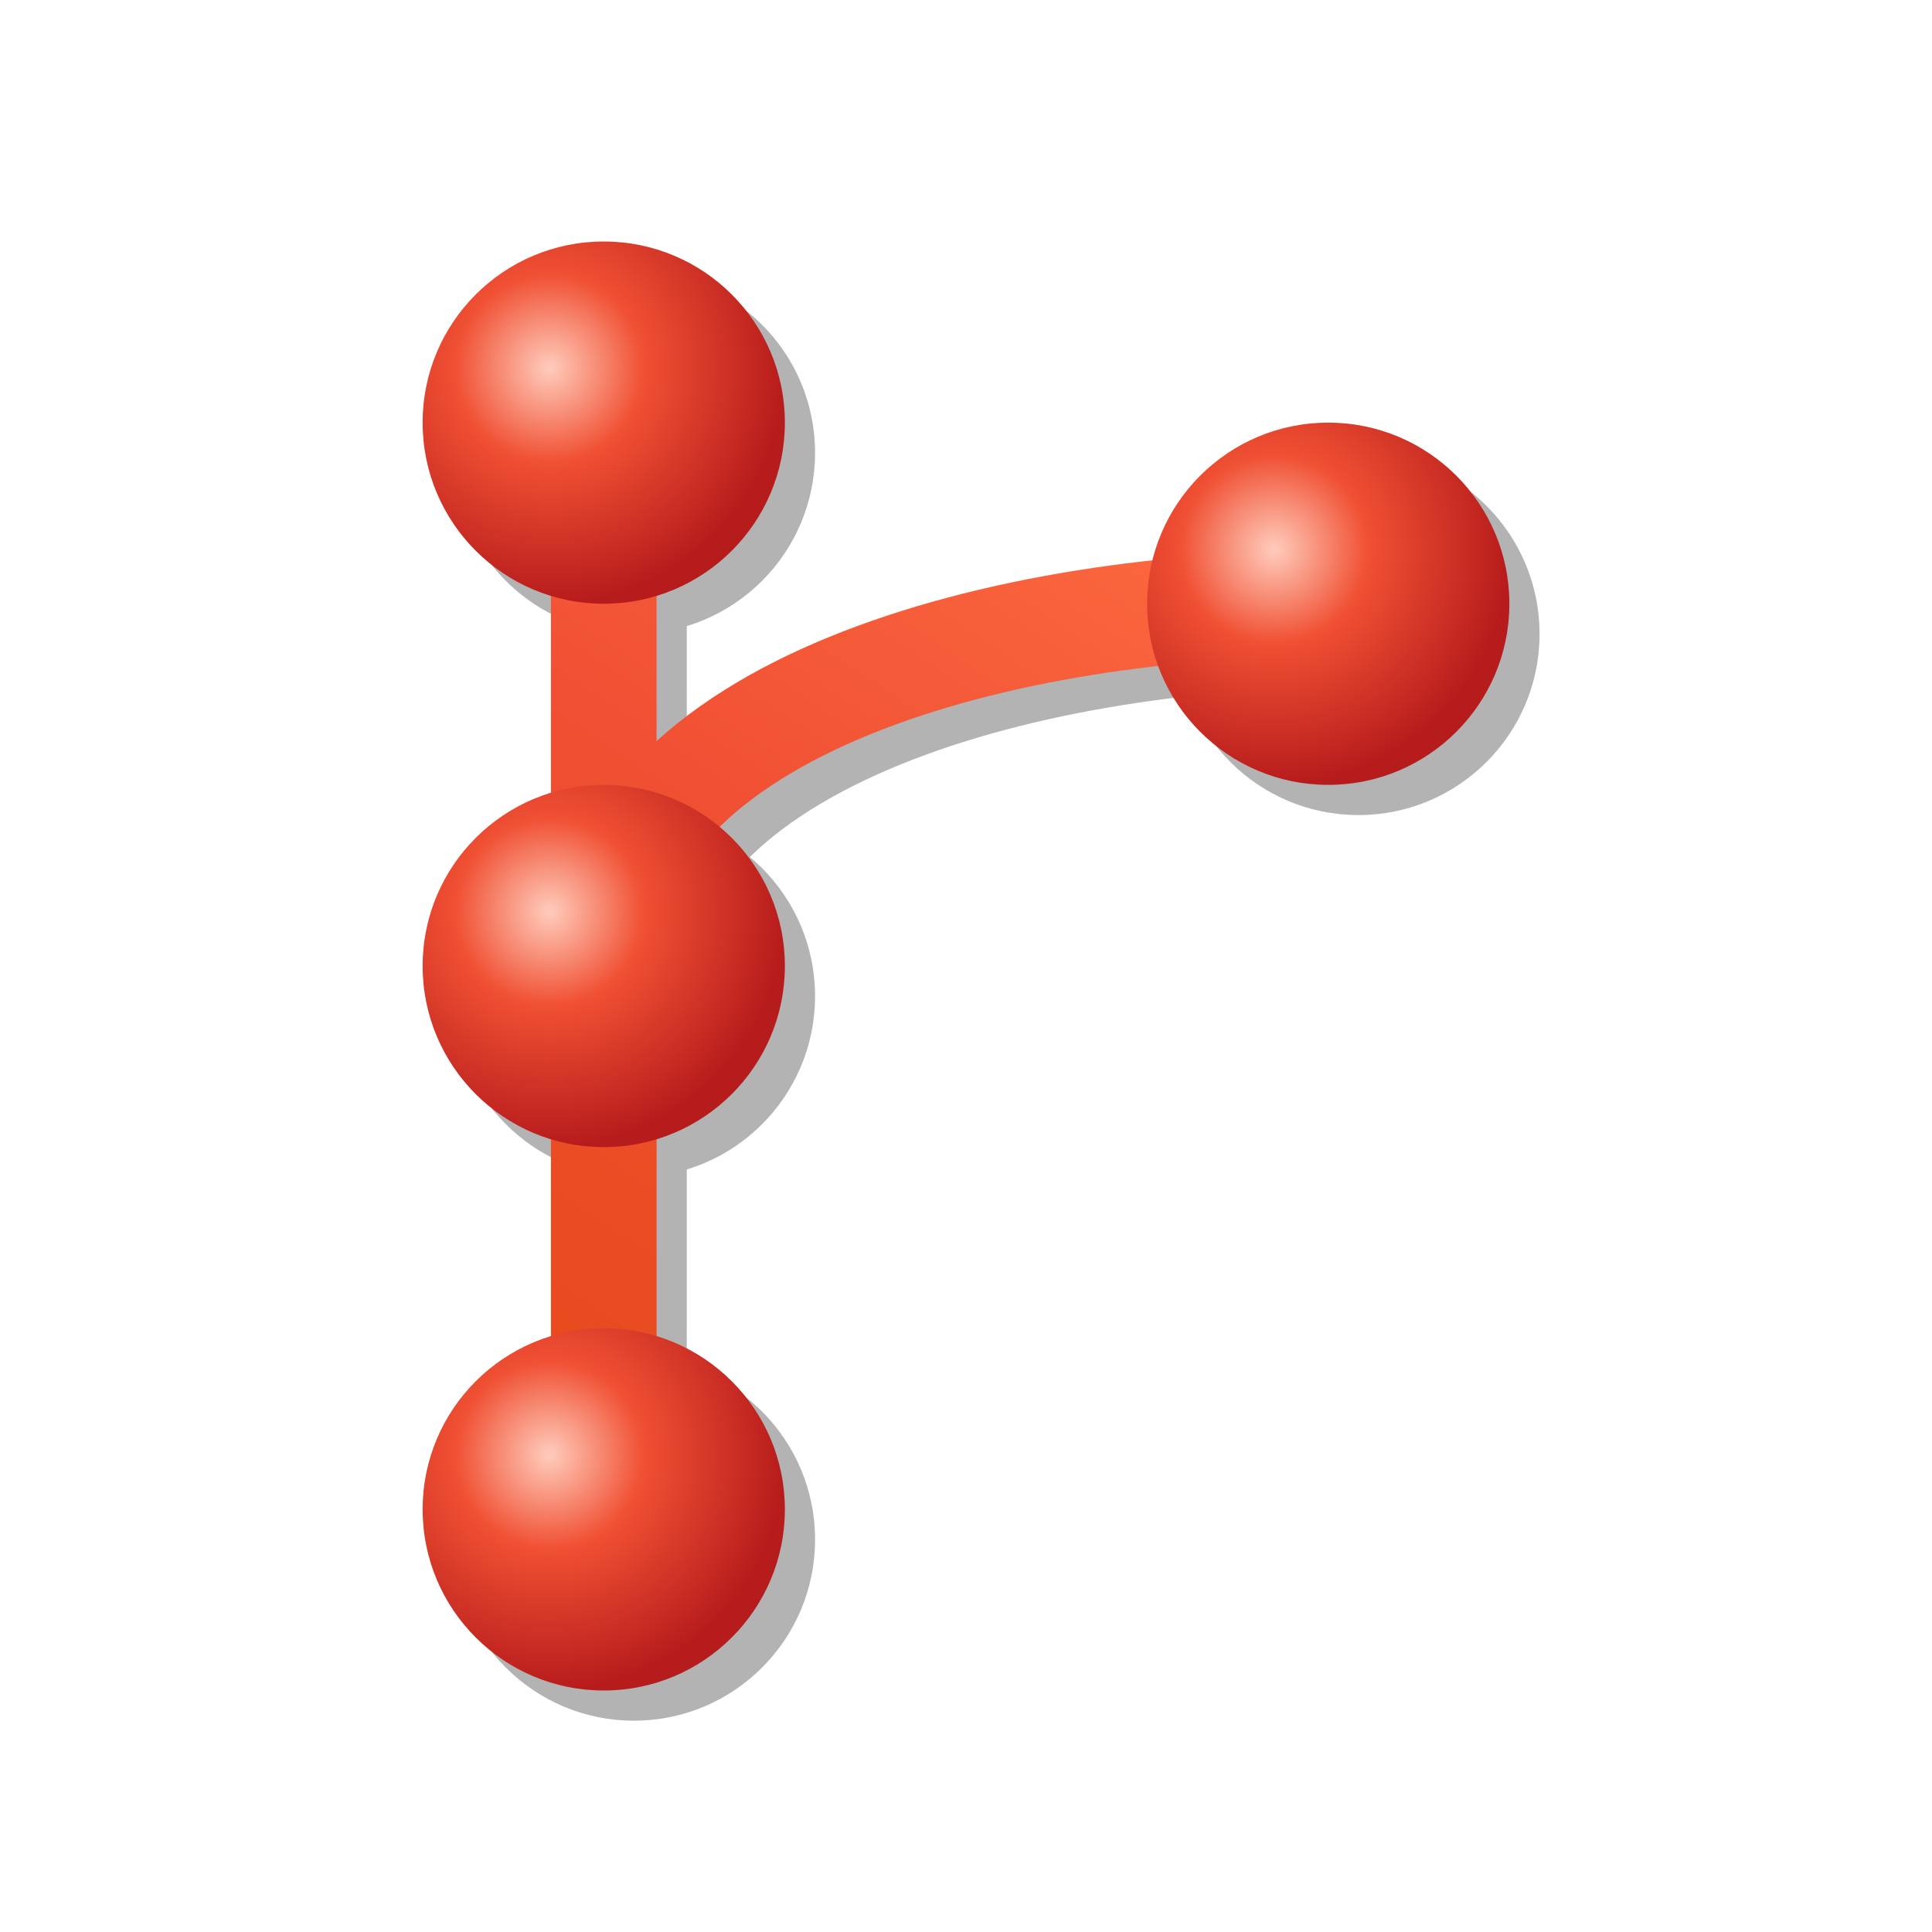
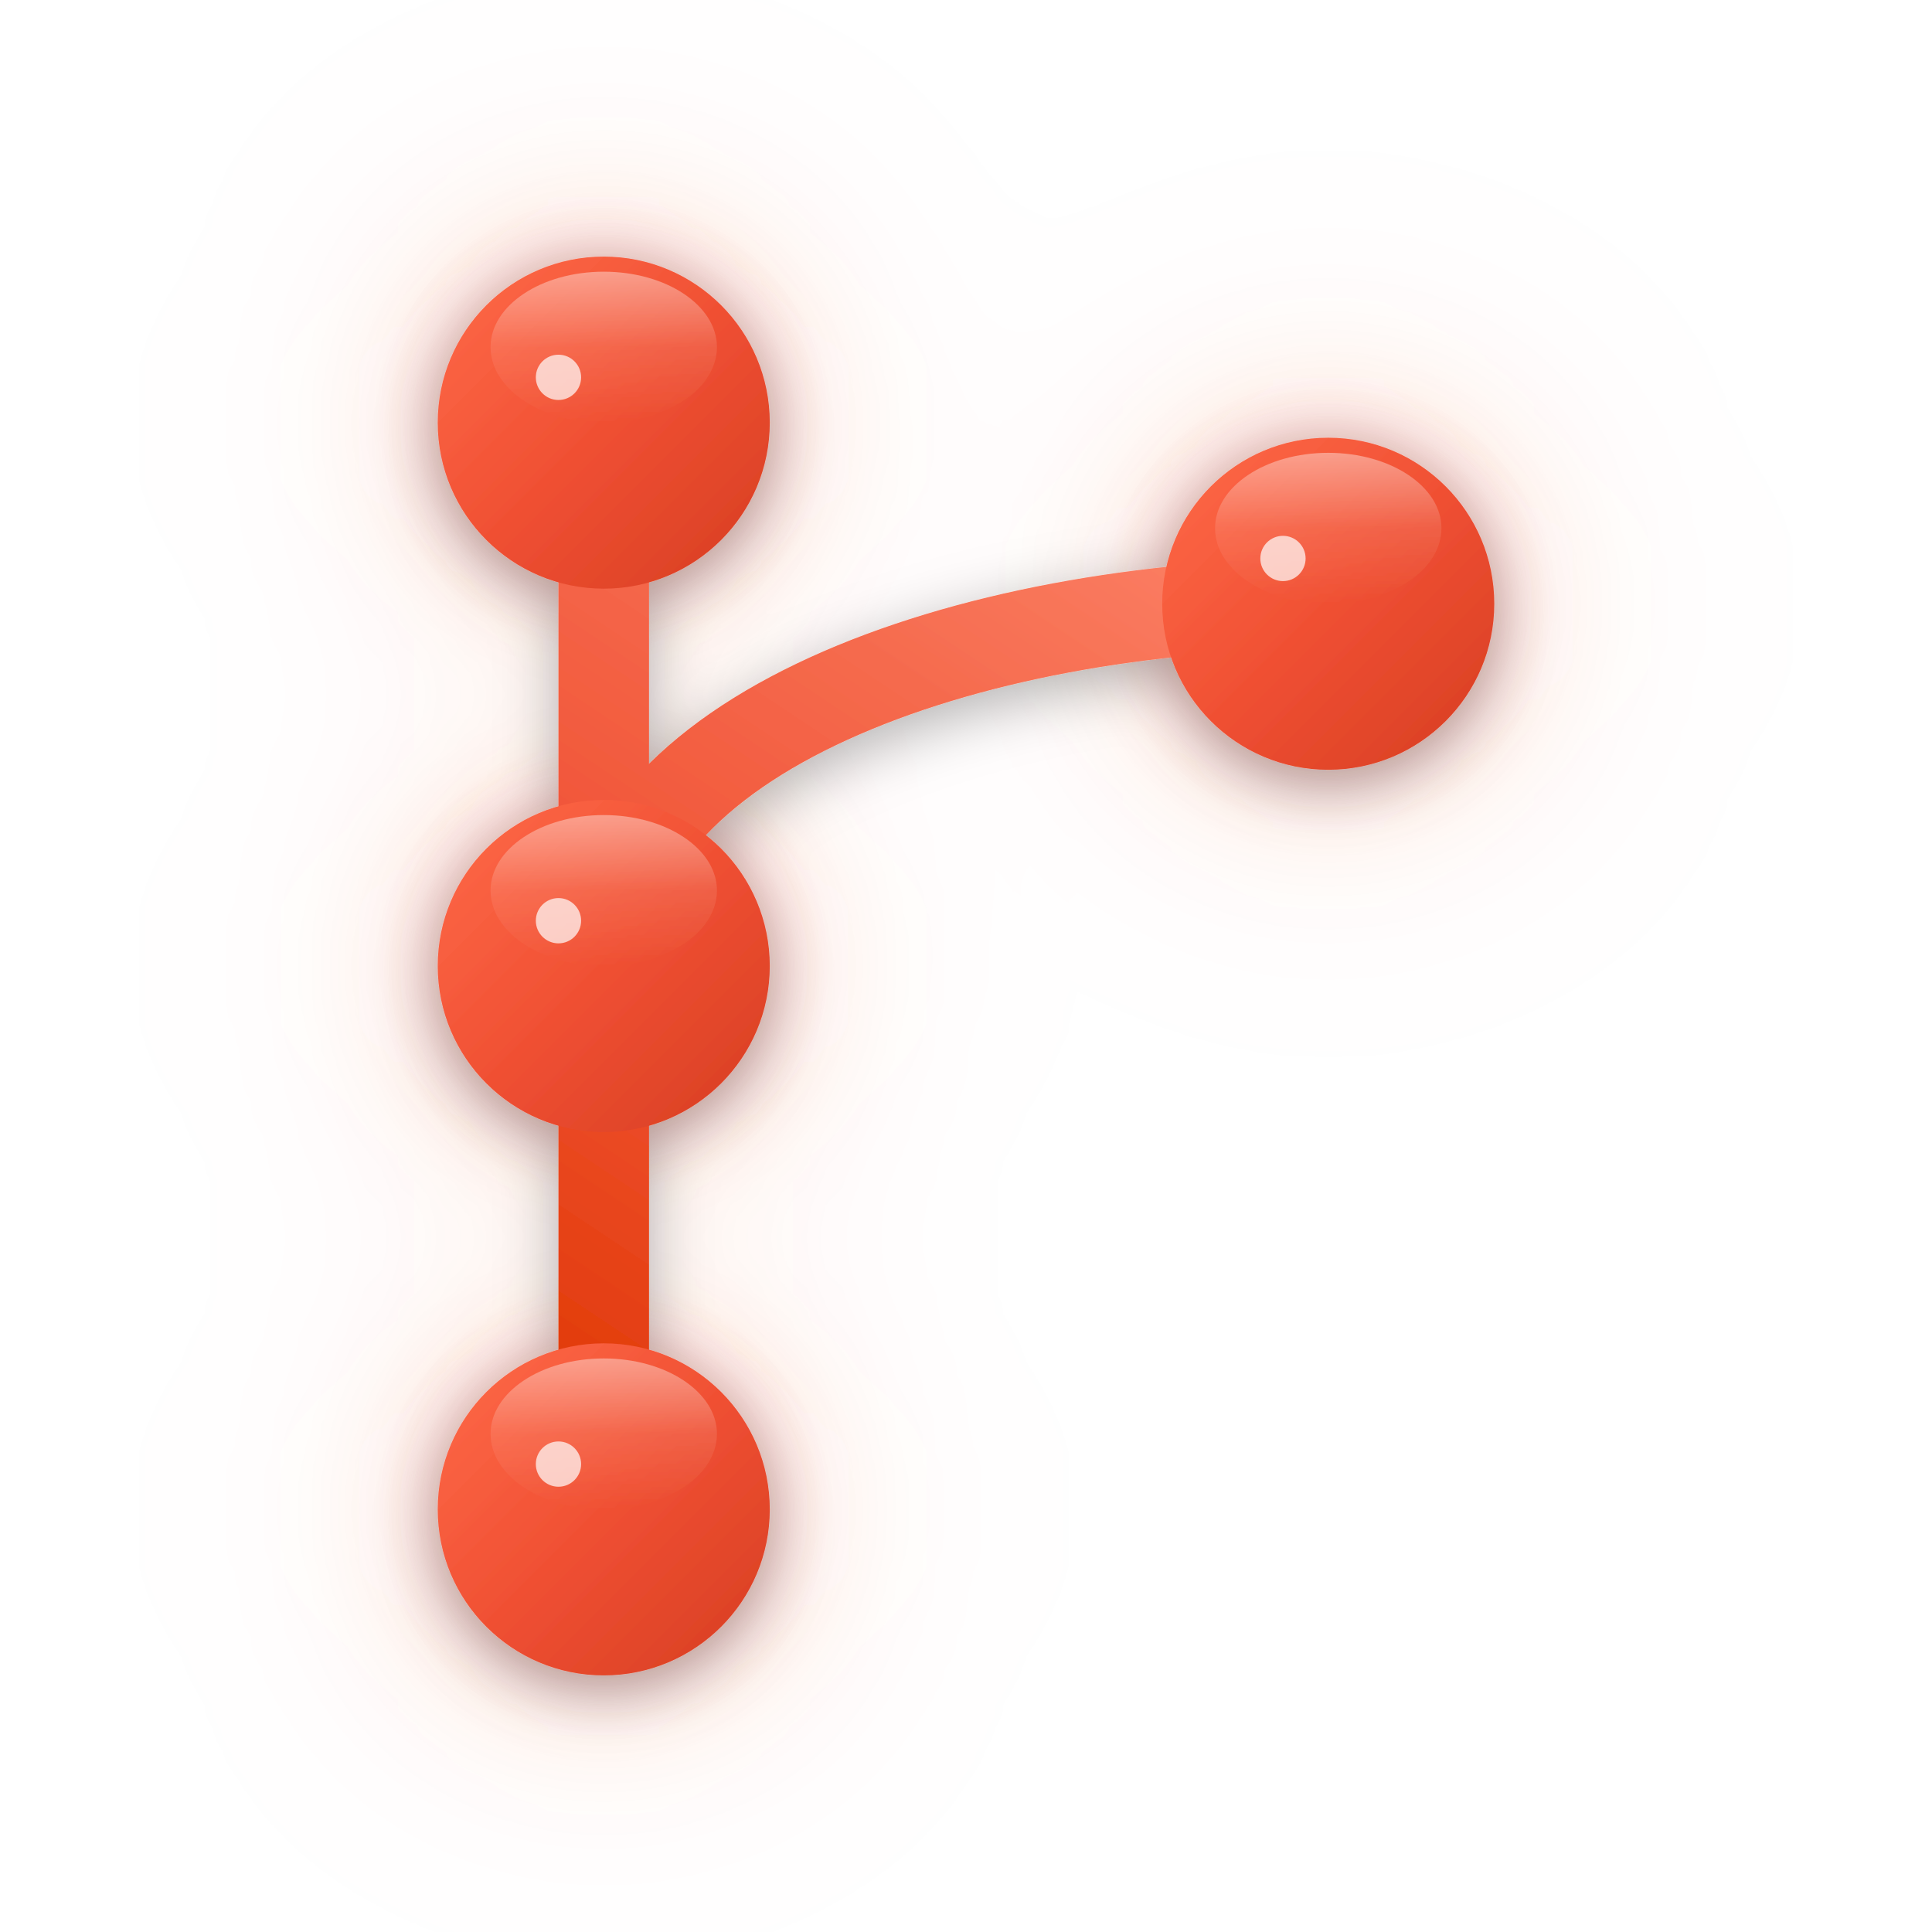
<svg xmlns="http://www.w3.org/2000/svg" viewBox="0 0 512 512" fill="none">
  <defs>
+     <filter id="glow" x="-50%" y="-50%" width="200%" height="200%">
+       <feGaussianBlur stdDeviation="8" result="blur1" />
+       <feGaussianBlur stdDeviation="16" result="blur2" />
+       <feGaussianBlur stdDeviation="32" result="blur3" />
+       <feMerge>
+         <feMergeNode in="blur3" />
+         <feMergeNode in="blur2" />
+         <feMergeNode in="blur1" />
+         <feMergeNode in="SourceGraphic" />
+       </feMerge>
+     </filter>
+     <filter id="nodeGlow" x="-100%" y="-100%" width="300%" height="300%">
+       <feGaussianBlur stdDeviation="6" result="blur" />
+       <feComposite in="blur" in2="SourceGraphic" operator="over" />
+     </filter>
+     <filter id="softShadow" x="-50%" y="-50%" width="200%" height="200%">
+       <feDropShadow dx="0" dy="4" stdDeviation="8" flood-color="#000" flood-opacity="0.3" />
+     </filter>
    <linearGradient id="lineGradient" x1="160" y1="400" x2="352" y2="112" gradientUnits="userSpaceOnUse">
-       <stop offset="0%" stop-color="#e64a19" />
+       <stop offset="0%" stop-color="#de3700" />
+       <stop offset="35%" stop-color="#f05033" />
+       <stop offset="65%" stop-color="#f56a4d" />
+       <stop offset="100%" stop-color="#ff8a70" />
+     </linearGradient>
+     <linearGradient id="nodeGradient" x1="0%" y1="0%" x2="100%" y2="100%">
+       <stop offset="0%" stop-color="#ff6b4a" />
      <stop offset="50%" stop-color="#f05033" />
-       <stop offset="100%" stop-color="#ff7043" />
+       <stop offset="100%" stop-color="#d63d22" />
    </linearGradient>
-     <radialGradient id="sphereGradient" cx="35%" cy="35%" r="65%">
-       <stop offset="0%" stop-color="#ffccbc" />
-       <stop offset="40%" stop-color="#f05033" />
-       <stop offset="100%" stop-color="#b71c1c" />
+     <linearGradient id="highlightGradient" x1="0%" y1="0%" x2="0%" y2="100%">
+       <stop offset="0%" stop-color="rgba(255,255,255,0.4)" />
+       <stop offset="50%" stop-color="rgba(255,255,255,0.1)" />
+       <stop offset="100%" stop-color="rgba(255,255,255,0)" />
+     </linearGradient>
+     <radialGradient id="outerGlow" cx="50%" cy="50%" r="50%">
+       <stop offset="0%" stop-color="#f05033" stop-opacity="0.6" />
+       <stop offset="60%" stop-color="#f05033" stop-opacity="0.2" />
+       <stop offset="100%" stop-color="#f05033" stop-opacity="0" />
    </radialGradient>
+     <clipPath id="nodeClip1">
+       <circle cx="160" cy="400" r="44" />
+     </clipPath>
+     <clipPath id="nodeClip2">
+       <circle cx="160" cy="256" r="44" />
+     </clipPath>
+     <clipPath id="nodeClip3">
+       <circle cx="160" cy="112" r="44" />
+     </clipPath>
+     <clipPath id="nodeClip4">
+       <circle cx="352" cy="160" r="44" />
+     </clipPath>
  </defs>
-   <g opacity="0.3" transform="translate(8, 8)">
-     <path d="M160 112 V 400" stroke="#000" stroke-width="28" stroke-linecap="round" />
-     <path d="M160 256 C 160 190, 260 160, 352 160" stroke="#000" stroke-width="28" stroke-linecap="round" fill="none" />
-     <circle cx="160" cy="400" r="48" fill="#000" />
-     <circle cx="160" cy="256" r="48" fill="#000" />
-     <circle cx="160" cy="112" r="48" fill="#000" />
-     <circle cx="352" cy="160" r="48" fill="#000" />
+   <g opacity="0.5" filter="url(#glow)">
+     <circle cx="160" cy="400" r="60" fill="url(#outerGlow)" />
+     <circle cx="160" cy="256" r="60" fill="url(#outerGlow)" />
+     <circle cx="160" cy="112" r="60" fill="url(#outerGlow)" />
+     <circle cx="352" cy="160" r="60" fill="url(#outerGlow)" />
  </g>
-   <g stroke="url(#lineGradient)" stroke-width="28" stroke-linecap="round">
-     <path d="M160 112 V 400" />
-     <path d="M160 256 C 160 190, 260 160, 352 160" fill="none" />
+   <g filter="url(#softShadow)">
+     <g stroke="url(#lineGradient)" stroke-width="24" stroke-linecap="round" fill="none">
+       <path d="M160 112 V 400" />
+       <path d="M160 256 C 160 195, 255 160, 352 160" />
+     </g>
+     <g>
+       <circle cx="160" cy="400" r="44" fill="url(#nodeGradient)" />
+       <ellipse cx="160" cy="380" rx="30" ry="20" fill="url(#highlightGradient)" clip-path="url(#nodeClip1)" />
+       <circle cx="160" cy="256" r="44" fill="url(#nodeGradient)" />
+       <ellipse cx="160" cy="236" rx="30" ry="20" fill="url(#highlightGradient)" clip-path="url(#nodeClip2)" />
+       <circle cx="160" cy="112" r="44" fill="url(#nodeGradient)" />
+       <ellipse cx="160" cy="92" rx="30" ry="20" fill="url(#highlightGradient)" clip-path="url(#nodeClip3)" />
+       <circle cx="352" cy="160" r="44" fill="url(#nodeGradient)" />
+       <ellipse cx="352" cy="140" rx="30" ry="20" fill="url(#highlightGradient)" clip-path="url(#nodeClip4)" />
+     </g>
  </g>
-   <g fill="url(#sphereGradient)">
-     <circle cx="160" cy="400" r="48" />
-     <circle cx="160" cy="256" r="48" />
-     <circle cx="160" cy="112" r="48" />
-     <circle cx="352" cy="160" r="48" />
+   <g>
+     <circle cx="148" cy="100" r="6" fill="rgba(255,255,255,0.7)" />
+     <circle cx="148" cy="244" r="6" fill="rgba(255,255,255,0.7)" />
+     <circle cx="148" cy="388" r="6" fill="rgba(255,255,255,0.7)" />
+     <circle cx="340" cy="148" r="6" fill="rgba(255,255,255,0.7)" />
  </g>
</svg>
